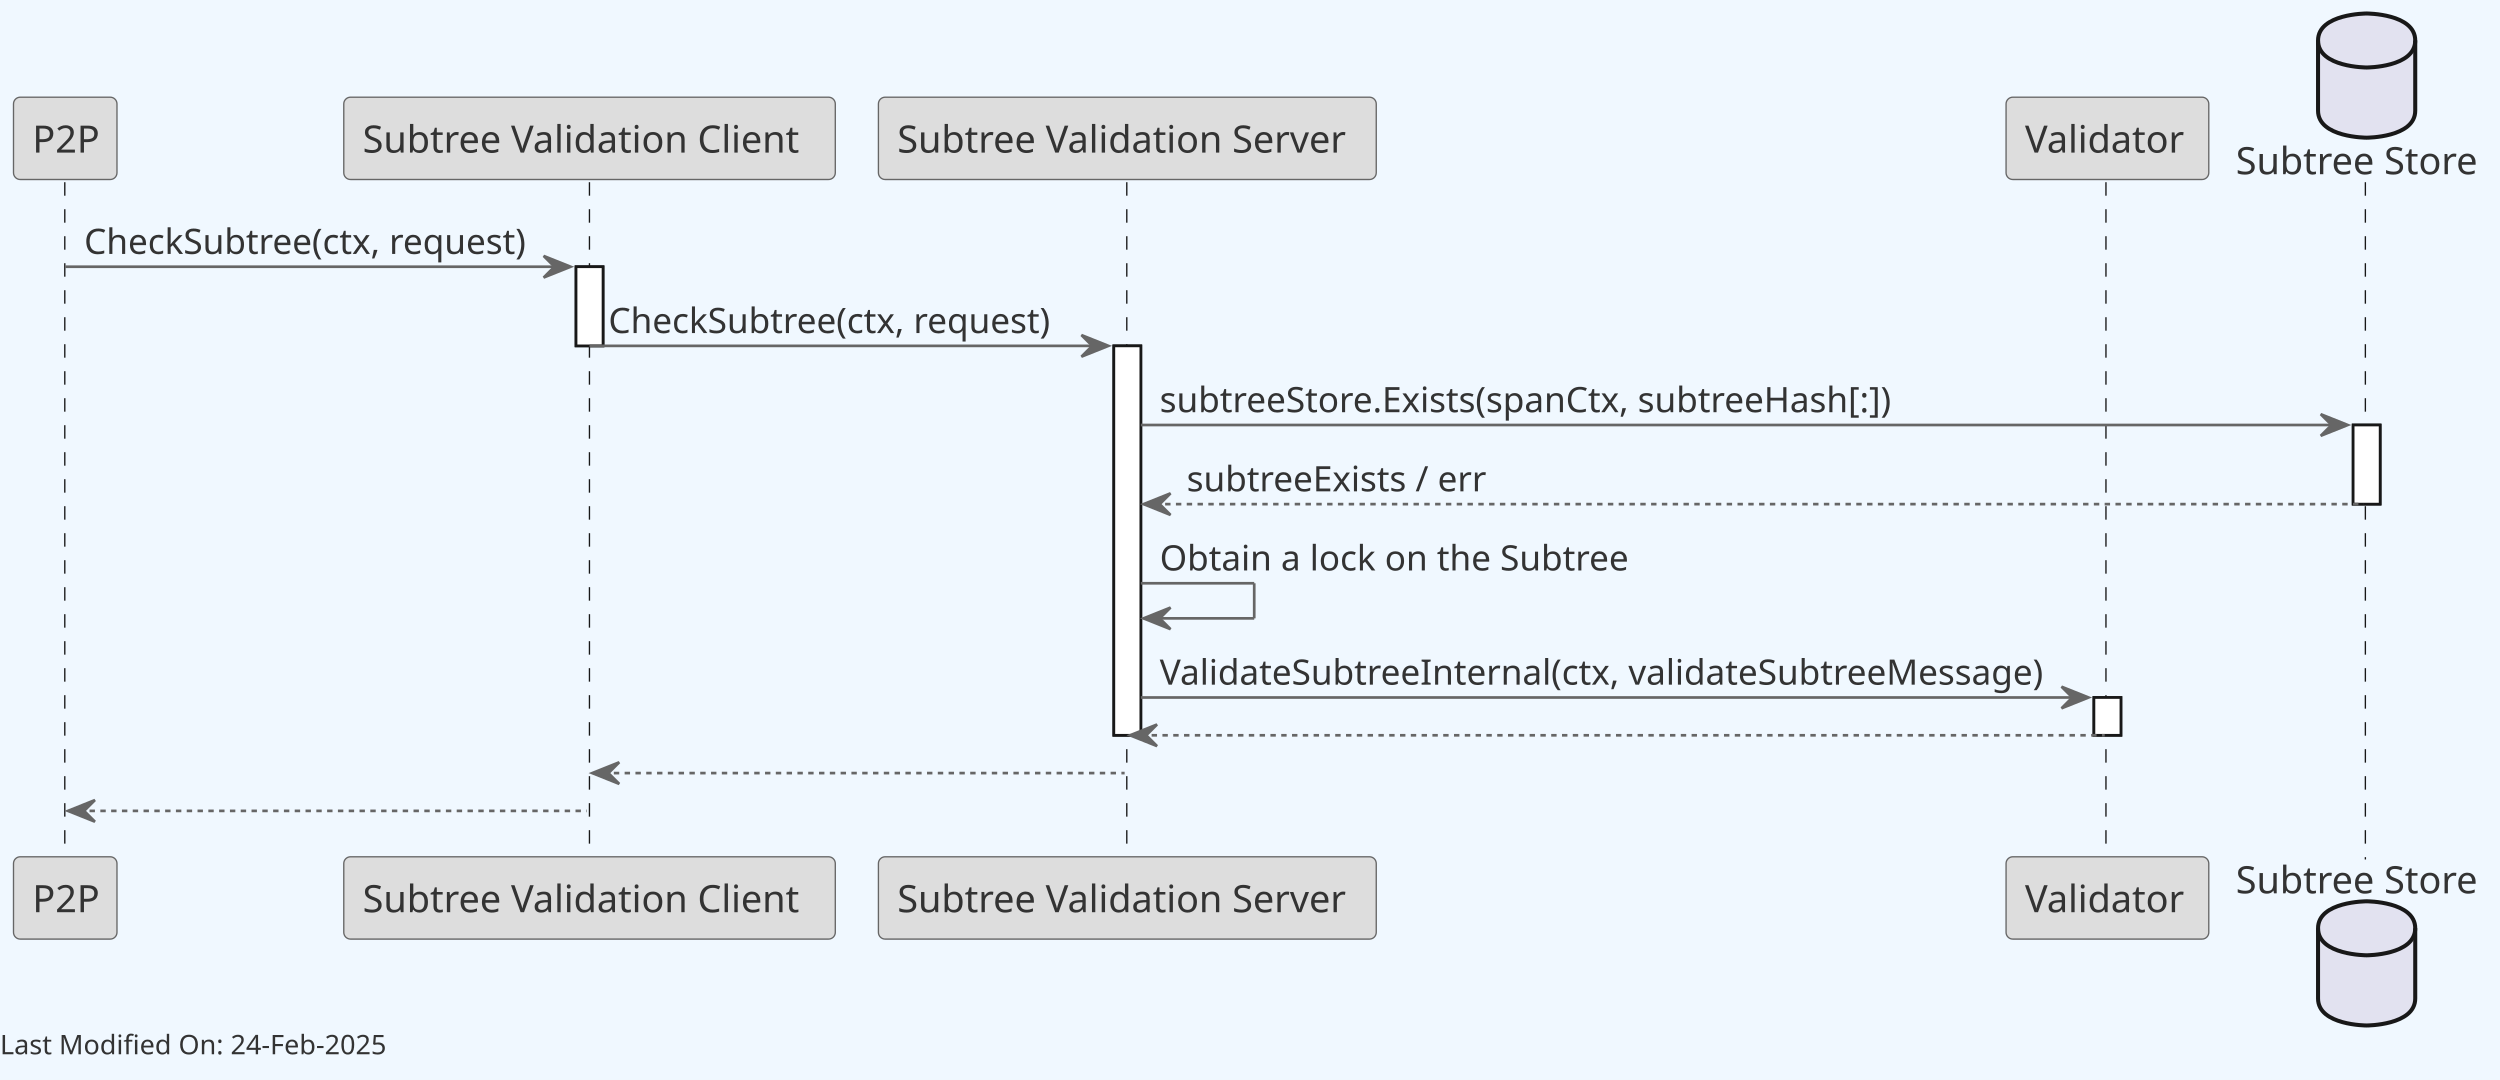
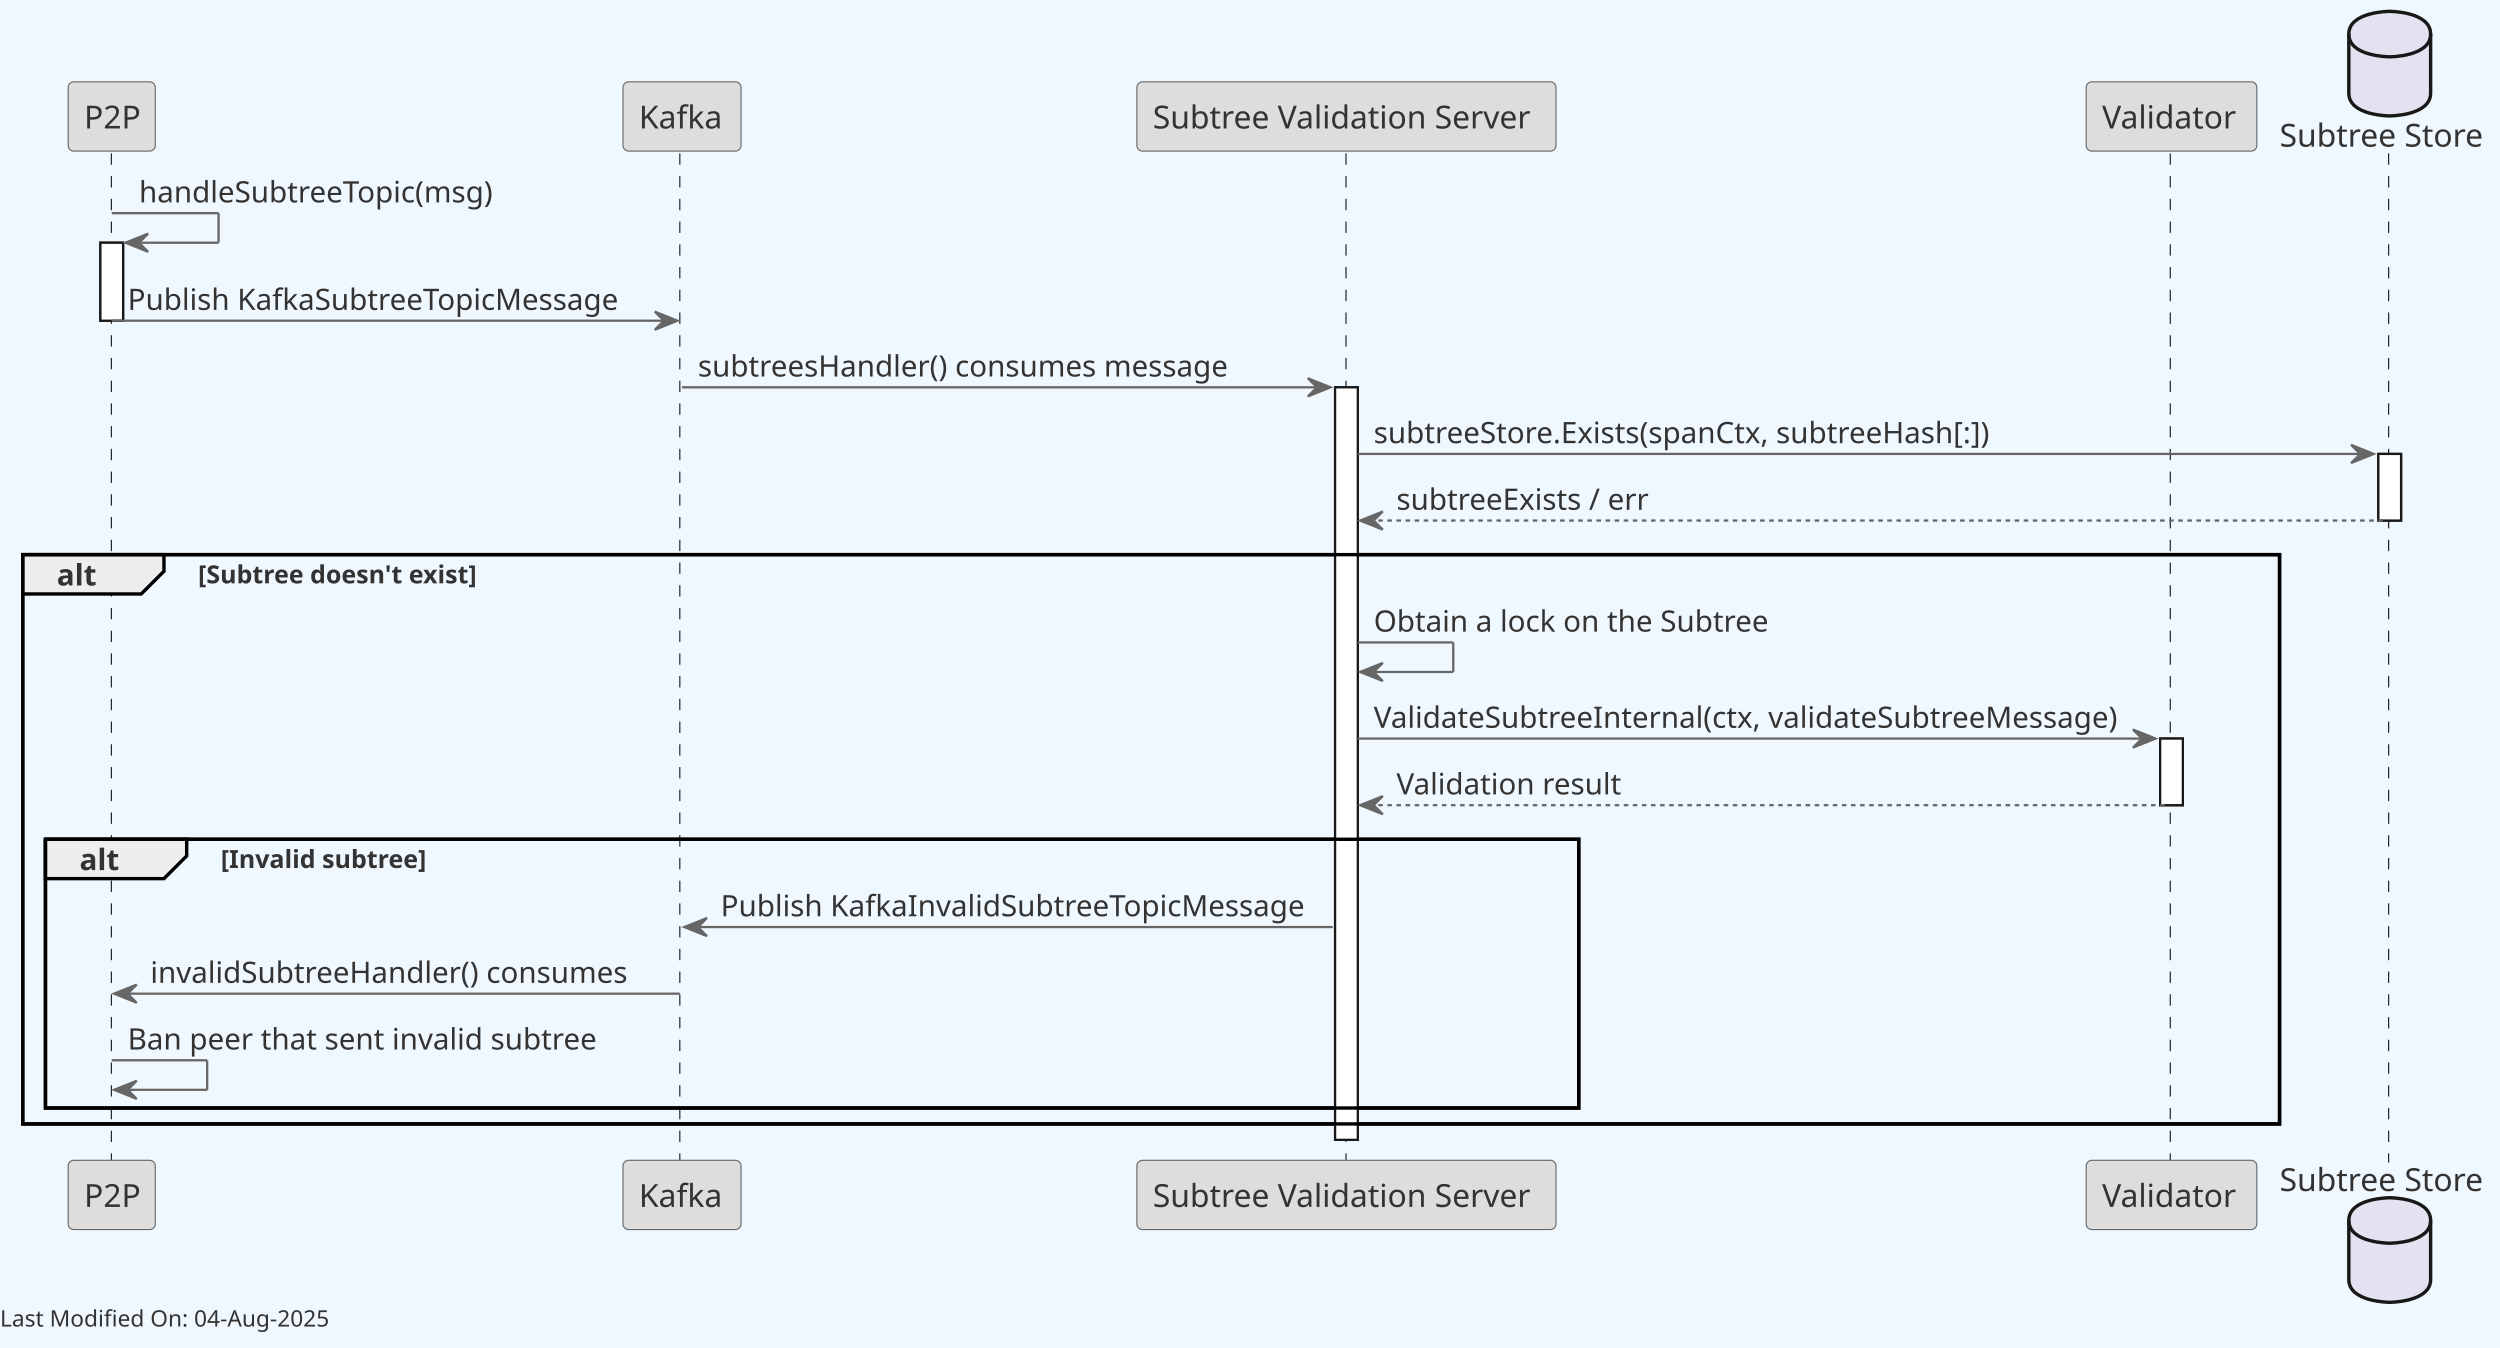
- <svg xmlns="http://www.w3.org/2000/svg" contentStyleType="text/css" height="400" preserveAspectRatio="none" viewBox="0 0 926 400" width="926" zoomAndPan="magnify">
-   <path d="m0 0h926v400h-926z" fill="#f0f8ff" />
-   <g stroke="#181818">
-     <path d="m213.364 98.799h10v29.311h-10z" fill="#fff" />
-     <path d="m412.564 128.109h10v144.242h-10z" fill="#fff" />
-     <path d="m775.59 258.352h10v14h-10z" fill="#fff" />
-     <path d="m871.602 157.42h10v29.311h-10z" fill="#fff" />
-     <path d="m24 67.488v250.863" stroke-dasharray="5 5" stroke-width=".5" />
-     <path d="m218.333 67.488v250.863" stroke-dasharray="5 5" stroke-width=".5" />
-     <path d="m417.364 67.488v250.863" stroke-dasharray="5 5" stroke-width=".5" />
-     <path d="m780.047 67.488v250.863" stroke-dasharray="5 5" stroke-width=".5" />
-     <path d="m876.133 67.488v250.863" stroke-dasharray="5 5" stroke-width=".5" />
+ <svg xmlns="http://www.w3.org/2000/svg" contentStyleType="text/css" height="593px" preserveAspectRatio="none" style="width:1100px;height:593px;background:#F0F8FF;" version="1.1" viewBox="0 0 1100 593" width="1100px" zoomAndPan="magnify">
+   <defs />
+   <g>
+     <rect fill="#F0F8FF" height="593" style="stroke:none;stroke-width:1.0;" width="1100" x="0" y="0" />
+     <rect fill="#FFFFFF" height="34.31" style="stroke:#181818;stroke-width:1.0;" width="10" x="44.165" y="106.799" />
+     <rect fill="#FFFFFF" height="331.106" style="stroke:#181818;stroke-width:1.0;" width="10" x="587.437" y="170.42" />
+     <rect fill="#FFFFFF" height="29.311" style="stroke:#181818;stroke-width:1.0;" width="10" x="950.463" y="324.973" />
+     <rect fill="#FFFFFF" height="29.311" style="stroke:#181818;stroke-width:1.0;" width="10" x="1046.475" y="199.731" />
+     <rect fill="none" height="250.484" style="stroke:#000000;stroke-width:1.5;" width="993.006" x="10" y="244.041" />
+     <rect fill="none" height="118.242" style="stroke:#000000;stroke-width:1.5;" width="674.636" x="20" y="369.283" />
+     <line style="stroke:#181818;stroke-width:0.5;stroke-dasharray:5.0,5.0;" x1="49" x2="49" y1="67.488" y2="511.525" />
+     <line style="stroke:#181818;stroke-width:0.5;stroke-dasharray:5.0,5.0;" x1="299.125" x2="299.125" y1="67.488" y2="511.525" />
+     <line style="stroke:#181818;stroke-width:0.5;stroke-dasharray:5.0,5.0;" x1="592.237" x2="592.237" y1="67.488" y2="511.525" />
+     <line style="stroke:#181818;stroke-width:0.5;stroke-dasharray:5.0,5.0;" x1="954.92" x2="954.92" y1="67.488" y2="511.525" />
+     <line style="stroke:#181818;stroke-width:0.5;stroke-dasharray:5.0,5.0;" x1="1051.006" x2="1051.006" y1="67.488" y2="511.525" />
+     <rect fill="#DDDDDD" height="30.488" rx="2.5" ry="2.5" style="stroke:#666666;stroke-width:0.5;" width="38.329" x="30" y="36" />
+     <text fill="#333333" font-family="sans-serif" font-size="14" lengthAdjust="spacing" textLength="24.329" x="37" y="56.535">P2P</text>
+     <rect fill="#DDDDDD" height="30.488" rx="2.5" ry="2.5" style="stroke:#666666;stroke-width:0.5;" width="38.329" x="30" y="510.525" />
+     <text fill="#333333" font-family="sans-serif" font-size="14" lengthAdjust="spacing" textLength="24.329" x="37" y="531.061">P2P</text>
+     <rect fill="#DDDDDD" height="30.488" rx="2.5" ry="2.5" style="stroke:#666666;stroke-width:0.5;" width="51.933" x="274.125" y="36" />
+     <text fill="#333333" font-family="sans-serif" font-size="14" lengthAdjust="spacing" textLength="37.933" x="281.125" y="56.535">Kafka</text>
+     <rect fill="#DDDDDD" height="30.488" rx="2.5" ry="2.5" style="stroke:#666666;stroke-width:0.5;" width="51.933" x="274.125" y="510.525" />
+     <text fill="#333333" font-family="sans-serif" font-size="14" lengthAdjust="spacing" textLength="37.933" x="281.125" y="531.061">Kafka</text>
+     <rect fill="#DDDDDD" height="30.488" rx="2.5" ry="2.5" style="stroke:#666666;stroke-width:0.5;" width="184.399" x="500.237" y="36" />
+     <text fill="#333333" font-family="sans-serif" font-size="14" lengthAdjust="spacing" textLength="170.399" x="507.237" y="56.535">Subtree Validation Server</text>
+     <rect fill="#DDDDDD" height="30.488" rx="2.5" ry="2.5" style="stroke:#666666;stroke-width:0.5;" width="184.399" x="500.237" y="510.525" />
+     <text fill="#333333" font-family="sans-serif" font-size="14" lengthAdjust="spacing" textLength="170.399" x="507.237" y="531.061">Subtree Validation Server</text>
+     <rect fill="#DDDDDD" height="30.488" rx="2.5" ry="2.5" style="stroke:#666666;stroke-width:0.5;" width="75.086" x="917.92" y="36" />
+     <text fill="#333333" font-family="sans-serif" font-size="14" lengthAdjust="spacing" textLength="61.086" x="924.92" y="56.535">Validator</text>
+     <rect fill="#DDDDDD" height="30.488" rx="2.5" ry="2.5" style="stroke:#666666;stroke-width:0.5;" width="75.086" x="917.92" y="510.525" />
+     <text fill="#333333" font-family="sans-serif" font-size="14" lengthAdjust="spacing" textLength="61.086" x="924.92" y="531.061">Validator</text>
+     <text fill="#333333" font-family="sans-serif" font-size="14" lengthAdjust="spacing" textLength="90.939" x="1003.006" y="64.535">Subtree Store</text>
+     <path d="M1033.475,15 C1033.475,5 1051.475,5 1051.475,5 C1051.475,5 1069.475,5 1069.475,15 L1069.475,41 C1069.475,51 1051.475,51 1051.475,51 C1051.475,51 1033.475,51 1033.475,41 L1033.475,15 " fill="#E2E2F0" style="stroke:#181818;stroke-width:1.5;" />
+     <path d="M1033.475,15 C1033.475,25 1051.475,25 1051.475,25 C1051.475,25 1069.475,25 1069.475,15 " fill="none" style="stroke:#181818;stroke-width:1.5;" />
+     <text fill="#333333" font-family="sans-serif" font-size="14" lengthAdjust="spacing" textLength="90.939" x="1003.006" y="524.061">Subtree Store</text>
+     <path d="M1033.475,537.014 C1033.475,527.014 1051.475,527.014 1051.475,527.014 C1051.475,527.014 1069.475,527.014 1069.475,537.014 L1069.475,563.014 C1069.475,573.014 1051.475,573.014 1051.475,573.014 C1051.475,573.014 1033.475,573.014 1033.475,563.014 L1033.475,537.014 " fill="#E2E2F0" style="stroke:#181818;stroke-width:1.5;" />
+     <path d="M1033.475,537.014 C1033.475,547.014 1051.475,547.014 1051.475,547.014 C1051.475,547.014 1069.475,547.014 1069.475,537.014 " fill="none" style="stroke:#181818;stroke-width:1.5;" />
+     <rect fill="#FFFFFF" height="34.31" style="stroke:#181818;stroke-width:1.0;" width="10" x="44.165" y="106.799" />
+     <rect fill="#FFFFFF" height="331.106" style="stroke:#181818;stroke-width:1.0;" width="10" x="587.437" y="170.42" />
+     <rect fill="#FFFFFF" height="29.311" style="stroke:#181818;stroke-width:1.0;" width="10" x="950.463" y="324.973" />
+     <rect fill="#FFFFFF" height="29.311" style="stroke:#181818;stroke-width:1.0;" width="10" x="1046.475" y="199.731" />
+     <line style="stroke:#666666;stroke-width:1.0;" x1="49.165" x2="96.165" y1="93.799" y2="93.799" />
+     <line style="stroke:#666666;stroke-width:1.0;" x1="96.165" x2="96.165" y1="93.799" y2="106.799" />
+     <line style="stroke:#666666;stroke-width:1.0;" x1="55.165" x2="96.165" y1="106.799" y2="106.799" />
+     <polygon fill="#666666" points="65.165,102.799,55.165,106.799,65.165,110.799,61.165,106.799" style="stroke:#666666;stroke-width:1.0;" />
+     <text fill="#333333" font-family="sans-serif" font-size="13" lengthAdjust="spacing" textLength="160.545" x="61.165" y="89.057">handleSubtreeTopic(msg)</text>
+     <polygon fill="#666666" points="288.091,137.109,298.091,141.109,288.091,145.109,292.091,141.109" style="stroke:#666666;stroke-width:1.0;" />
+     <line style="stroke:#666666;stroke-width:1.0;" x1="49.165" x2="294.091" y1="141.109" y2="141.109" />
+     <text fill="#333333" font-family="sans-serif" font-size="13" lengthAdjust="spacing" textLength="221.927" x="56.165" y="136.367">Publish KafkaSubtreeTopicMessage</text>
+     <polygon fill="#666666" points="575.437,166.42,585.437,170.42,575.437,174.42,579.437,170.42" style="stroke:#666666;stroke-width:1.0;" />
+     <line style="stroke:#666666;stroke-width:1.0;" x1="300.091" x2="581.437" y1="170.42" y2="170.42" />
+     <text fill="#333333" font-family="sans-serif" font-size="13" lengthAdjust="spacing" textLength="238.729" x="307.091" y="165.678">subtreesHandler() consumes message</text>
+     <polygon fill="#666666" points="1034.475,195.731,1044.475,199.731,1034.475,203.731,1038.475,199.731" style="stroke:#666666;stroke-width:1.0;" />
+     <line style="stroke:#666666;stroke-width:1.0;" x1="597.437" x2="1040.475" y1="199.731" y2="199.731" />
+     <text fill="#333333" font-family="sans-serif" font-size="13" lengthAdjust="spacing" textLength="281.068" x="604.437" y="194.988">subtreeStore.Exists(spanCtx, subtreeHash[:])</text>
+     <polygon fill="#666666" points="608.437,225.041,598.437,229.041,608.437,233.041,604.437,229.041" style="stroke:#666666;stroke-width:1.0;" />
+     <line style="stroke:#666666;stroke-width:1.0;stroke-dasharray:2.0,2.0;" x1="602.437" x2="1050.475" y1="229.041" y2="229.041" />
+     <text fill="#333333" font-family="sans-serif" font-size="13" lengthAdjust="spacing" textLength="117.362" x="614.437" y="224.299">subtreeExists / err</text>
+     <path d="M10,244.041 L72.139,244.041 L72.139,251.352 L62.139,261.352 L10,261.352 L10,244.041 " fill="#EEEEEE" style="stroke:#000000;stroke-width:1.5;" />
+     <rect fill="none" height="250.484" style="stroke:#000000;stroke-width:1.5;" width="993.006" x="10" y="244.041" />
+     <text fill="#333333" font-family="sans-serif" font-size="13" font-weight="bold" lengthAdjust="spacing" textLength="17.139" x="25" y="257.609">alt</text>
+     <text fill="#333333" font-family="sans-serif" font-size="11" font-weight="bold" lengthAdjust="spacing" textLength="127.128" x="87.139" y="256.676">[Subtree doesn't exist]</text>
+     <line style="stroke:#666666;stroke-width:1.0;" x1="597.437" x2="639.437" y1="282.662" y2="282.662" />
+     <line style="stroke:#666666;stroke-width:1.0;" x1="639.437" x2="639.437" y1="282.662" y2="295.662" />
+     <line style="stroke:#666666;stroke-width:1.0;" x1="598.437" x2="639.437" y1="295.662" y2="295.662" />
+     <polygon fill="#666666" points="608.437,291.662,598.437,295.662,608.437,299.662,604.437,295.662" style="stroke:#666666;stroke-width:1.0;" />
+     <text fill="#333333" font-family="sans-serif" font-size="13" lengthAdjust="spacing" textLength="180.039" x="604.437" y="277.92">Obtain a lock on the Subtree</text>
+     <polygon fill="#666666" points="938.463,320.973,948.463,324.973,938.463,328.973,942.463,324.973" style="stroke:#666666;stroke-width:1.0;" />
+     <line style="stroke:#666666;stroke-width:1.0;" x1="597.437" x2="944.463" y1="324.973" y2="324.973" />
+     <text fill="#333333" font-family="sans-serif" font-size="13" lengthAdjust="spacing" textLength="334.026" x="604.437" y="320.231">ValidateSubtreeInternal(ctx, validateSubtreeMessage)</text>
+     <polygon fill="#666666" points="608.437,350.283,598.437,354.283,608.437,358.283,604.437,354.283" style="stroke:#666666;stroke-width:1.0;" />
+     <line style="stroke:#666666;stroke-width:1.0;stroke-dasharray:2.0,2.0;" x1="602.437" x2="954.463" y1="354.283" y2="354.283" />
+     <text fill="#333333" font-family="sans-serif" font-size="13" lengthAdjust="spacing" textLength="103.219" x="614.437" y="349.541">Validation result</text>
+     <path d="M20,369.283 L82.139,369.283 L82.139,376.594 L72.139,386.594 L20,386.594 L20,369.283 " fill="#EEEEEE" style="stroke:#000000;stroke-width:1.5;" />
+     <rect fill="none" height="118.242" style="stroke:#000000;stroke-width:1.5;" width="674.636" x="20" y="369.283" />
+     <text fill="#333333" font-family="sans-serif" font-size="13" font-weight="bold" lengthAdjust="spacing" textLength="17.139" x="35" y="382.852">alt</text>
+     <text fill="#333333" font-family="sans-serif" font-size="11" font-weight="bold" lengthAdjust="spacing" textLength="93.167" x="97.139" y="381.918">[Invalid subtree]</text>
+     <polygon fill="#666666" points="311.091,403.904,301.091,407.904,311.091,411.904,307.091,407.904" style="stroke:#666666;stroke-width:1.0;" />
+     <line style="stroke:#666666;stroke-width:1.0;" x1="305.091" x2="586.437" y1="407.904" y2="407.904" />
+     <text fill="#333333" font-family="sans-serif" font-size="13" lengthAdjust="spacing" textLength="263.345" x="317.091" y="403.162">Publish KafkaInvalidSubtreeTopicMessage</text>
+     <polygon fill="#666666" points="60.165,433.215,50.165,437.215,60.165,441.215,56.165,437.215" style="stroke:#666666;stroke-width:1.0;" />
+     <line style="stroke:#666666;stroke-width:1.0;" x1="54.165" x2="299.091" y1="437.215" y2="437.215" />
+     <text fill="#333333" font-family="sans-serif" font-size="13" lengthAdjust="spacing" textLength="214.633" x="66.165" y="432.473">invalidSubtreeHandler() consumes</text>
+     <line style="stroke:#666666;stroke-width:1.0;" x1="49.165" x2="91.165" y1="466.525" y2="466.525" />
+     <line style="stroke:#666666;stroke-width:1.0;" x1="91.165" x2="91.165" y1="466.525" y2="479.525" />
+     <line style="stroke:#666666;stroke-width:1.0;" x1="50.165" x2="91.165" y1="479.525" y2="479.525" />
+     <polygon fill="#666666" points="60.165,475.525,50.165,479.525,60.165,483.525,56.165,479.525" style="stroke:#666666;stroke-width:1.0;" />
+     <text fill="#333333" font-family="sans-serif" font-size="13" lengthAdjust="spacing" textLength="212.024" x="56.165" y="461.783">Ban peer that sent invalid subtree</text>
+     <text fill="#333333" font-family="sans-serif" font-size="10" lengthAdjust="spacing" textLength="157.549" x="0" y="583.682">Last Modified On: 04-Aug-2025</text>
  </g>
-   <rect fill="#ddd" height="30.488" rx="2.5" stroke="#666" stroke-width=".5" width="38.329" x="5" y="36" />
-   <text fill="#333" font-family="sans-serif" font-size="14" lengthAdjust="spacing" textLength="24.329" x="12" y="56.535">P2P</text>
-   <rect fill="#ddd" height="30.488" rx="2.5" stroke="#666" stroke-width=".5" width="38.329" x="5" y="317.352" />
-   <text fill="#333" font-family="sans-serif" font-size="14" lengthAdjust="spacing" textLength="24.329" x="12" y="337.887">P2P</text>
-   <rect fill="#ddd" height="30.488" rx="2.5" stroke="#666" stroke-width=".5" width="182.061" x="127.334" y="36" />
-   <text fill="#333" font-family="sans-serif" font-size="14" lengthAdjust="spacing" textLength="168.061" x="134.333" y="56.535">Subtree Validation Client</text>
-   <rect fill="#ddd" height="30.488" rx="2.5" stroke="#666" stroke-width=".5" width="182.061" x="127.334" y="317.352" />
-   <text fill="#333" font-family="sans-serif" font-size="14" lengthAdjust="spacing" textLength="168.061" x="134.333" y="337.887">Subtree Validation Client</text>
-   <rect fill="#ddd" height="30.488" rx="2.5" stroke="#666" stroke-width=".5" width="184.399" x="325.364" y="36" />
-   <text fill="#333" font-family="sans-serif" font-size="14" lengthAdjust="spacing" textLength="170.399" x="332.364" y="56.535">Subtree Validation Server</text>
-   <rect fill="#ddd" height="30.488" rx="2.5" stroke="#666" stroke-width=".5" width="184.399" x="325.364" y="317.352" />
-   <text fill="#333" font-family="sans-serif" font-size="14" lengthAdjust="spacing" textLength="170.399" x="332.364" y="337.887">Subtree Validation Server</text>
-   <rect fill="#ddd" height="30.488" rx="2.5" stroke="#666" stroke-width=".5" width="75.086" x="743.047" y="36" />
-   <text fill="#333" font-family="sans-serif" font-size="14" lengthAdjust="spacing" textLength="61.086" x="750.047" y="56.535">Validator</text>
-   <rect fill="#ddd" height="30.488" rx="2.5" stroke="#666" stroke-width=".5" width="75.086" x="743.047" y="317.352" />
-   <text fill="#333" font-family="sans-serif" font-size="14" lengthAdjust="spacing" textLength="61.086" x="750.047" y="337.887">Validator</text>
-   <text fill="#333" font-family="sans-serif" font-size="14" lengthAdjust="spacing" textLength="90.939" x="828.133" y="64.535">Subtree Store</text>
-   <path d="m858.602 15c0-10 18-10 18-10s18 0 18 10v26c0 10-18 10-18 10s-18 0-18-10z" fill="#e2e2f0" stroke="#181818" stroke-width="1.5" />
-   <path d="m858.602 15c0 10 18 10 18 10s18 0 18-10" fill="none" stroke="#181818" stroke-width="1.5" />
-   <text fill="#333" font-family="sans-serif" font-size="14" lengthAdjust="spacing" textLength="90.939" x="828.133" y="330.887">Subtree Store</text>
-   <path d="m858.602 343.84c0-10 18-10 18-10s18 0 18 10v26c0 10-18 10-18 10s-18 0-18-10z" fill="#e2e2f0" stroke="#181818" stroke-width="1.5" />
-   <path d="m858.602 343.84c0 10 18 10 18 10s18 0 18-10" fill="none" stroke="#181818" stroke-width="1.5" />
-   <path d="m213.364 98.799h10v29.311h-10z" fill="#fff" stroke="#181818" />
-   <path d="m412.564 128.109h10v144.242h-10z" fill="#fff" stroke="#181818" />
-   <path d="m775.59 258.352h10v14h-10z" fill="#fff" stroke="#181818" />
-   <path d="m871.602 157.42h10v29.311h-10z" fill="#fff" stroke="#181818" />
-   <path d="m201.364 94.799 10 4-10 4 4-4z" fill="#666" stroke="#666" />
-   <path d="m24.165 98.799h183.2" stroke="#666" />
-   <text fill="#333" font-family="sans-serif" font-size="13" lengthAdjust="spacing" textLength="170.2" x="31.165" y="94.057">CheckSubtree(ctx, request)</text>
-   <path d="m400.564 124.109 10 4-10 4 4-4z" fill="#666" stroke="#666" />
-   <path d="m218.364 128.109h188.2" stroke="#666" />
-   <text fill="#333" font-family="sans-serif" font-size="13" lengthAdjust="spacing" textLength="170.2" x="225.364" y="123.367">CheckSubtree(ctx, request)</text>
-   <path d="m859.602 153.42 10 4-10 4 4-4z" fill="#666" stroke="#666" />
-   <path d="m422.564 157.42h443.038" stroke="#666" />
-   <text fill="#333" font-family="sans-serif" font-size="13" lengthAdjust="spacing" textLength="281.068" x="429.564" y="152.678">subtreeStore.Exists(spanCtx, subtreeHash[:])</text>
-   <path d="m433.564 182.731-10 4 10 4-4-4z" fill="#666" stroke="#666" />
-   <path d="m427.564 186.731h448.038" stroke="#666" stroke-dasharray="2 2" />
-   <text fill="#333" font-family="sans-serif" font-size="13" lengthAdjust="spacing" textLength="117.362" x="439.564" y="181.988">subtreeExists / err</text>
-   <path d="m422.564 216.041h42" stroke="#666" />
-   <path d="m464.564 216.041v13" stroke="#666" />
-   <path d="m423.564 229.041h41" stroke="#666" />
-   <path d="m433.564 225.041-10 4 10 4-4-4z" fill="#666" stroke="#666" />
-   <text fill="#333" font-family="sans-serif" font-size="13" lengthAdjust="spacing" textLength="180.039" x="429.564" y="211.299">Obtain a lock on the Subtree</text>
-   <path d="m763.59 254.352 10 4-10 4 4-4z" fill="#666" stroke="#666" />
-   <path d="m422.564 258.352h347.026" stroke="#666" />
-   <text fill="#333" font-family="sans-serif" font-size="13" lengthAdjust="spacing" textLength="334.026" x="429.564" y="253.609">ValidateSubtreeInternal(ctx, validateSubtreeMessage)</text>
-   <path d="m428.564 268.352-10 4 10 4-4-4z" fill="#666" stroke="#666" />
-   <path d="m422.564 272.352h357.026" stroke="#666" stroke-dasharray="2 2" />
-   <path d="m229.364 282.352-10 4 10 4-4-4z" fill="#666" stroke="#666" />
-   <path d="m223.364 286.352h193.2" stroke="#666" stroke-dasharray="2 2" />
-   <path d="m35.165 296.352-10 4 10 4-4-4z" fill="#666" stroke="#666" />
-   <path d="m29.165 300.352h188.2" stroke="#666" stroke-dasharray="2 2" />
-   <text fill="#333" font-family="sans-serif" font-size="10" lengthAdjust="spacing" textLength="155.435" y="390.508">Last Modified On: 24-Feb-2025</text>
</svg>
